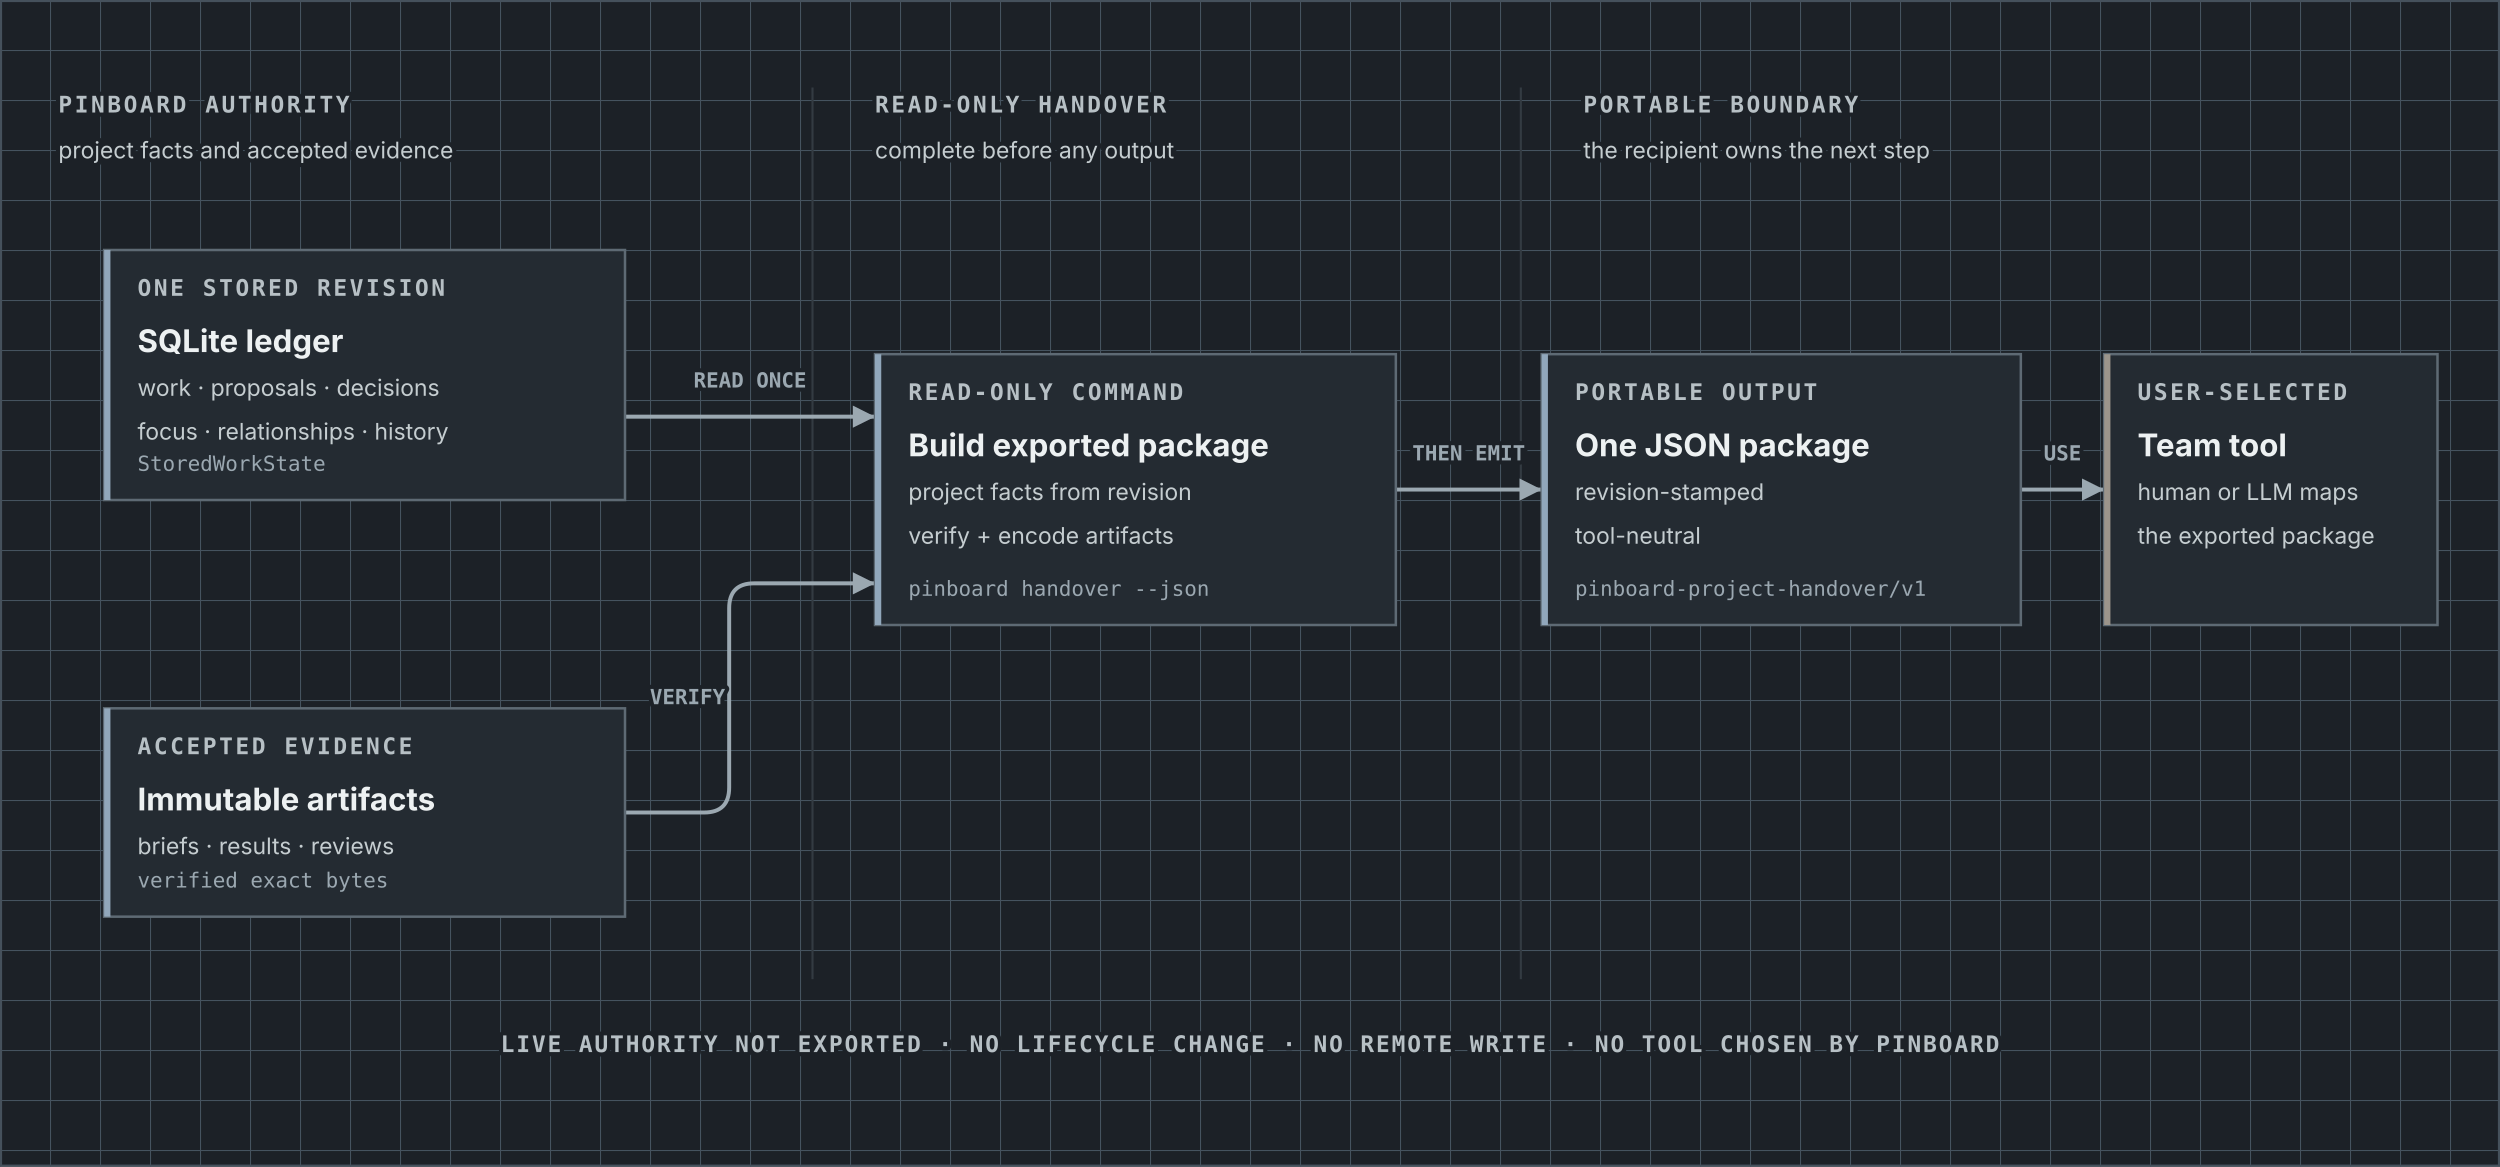
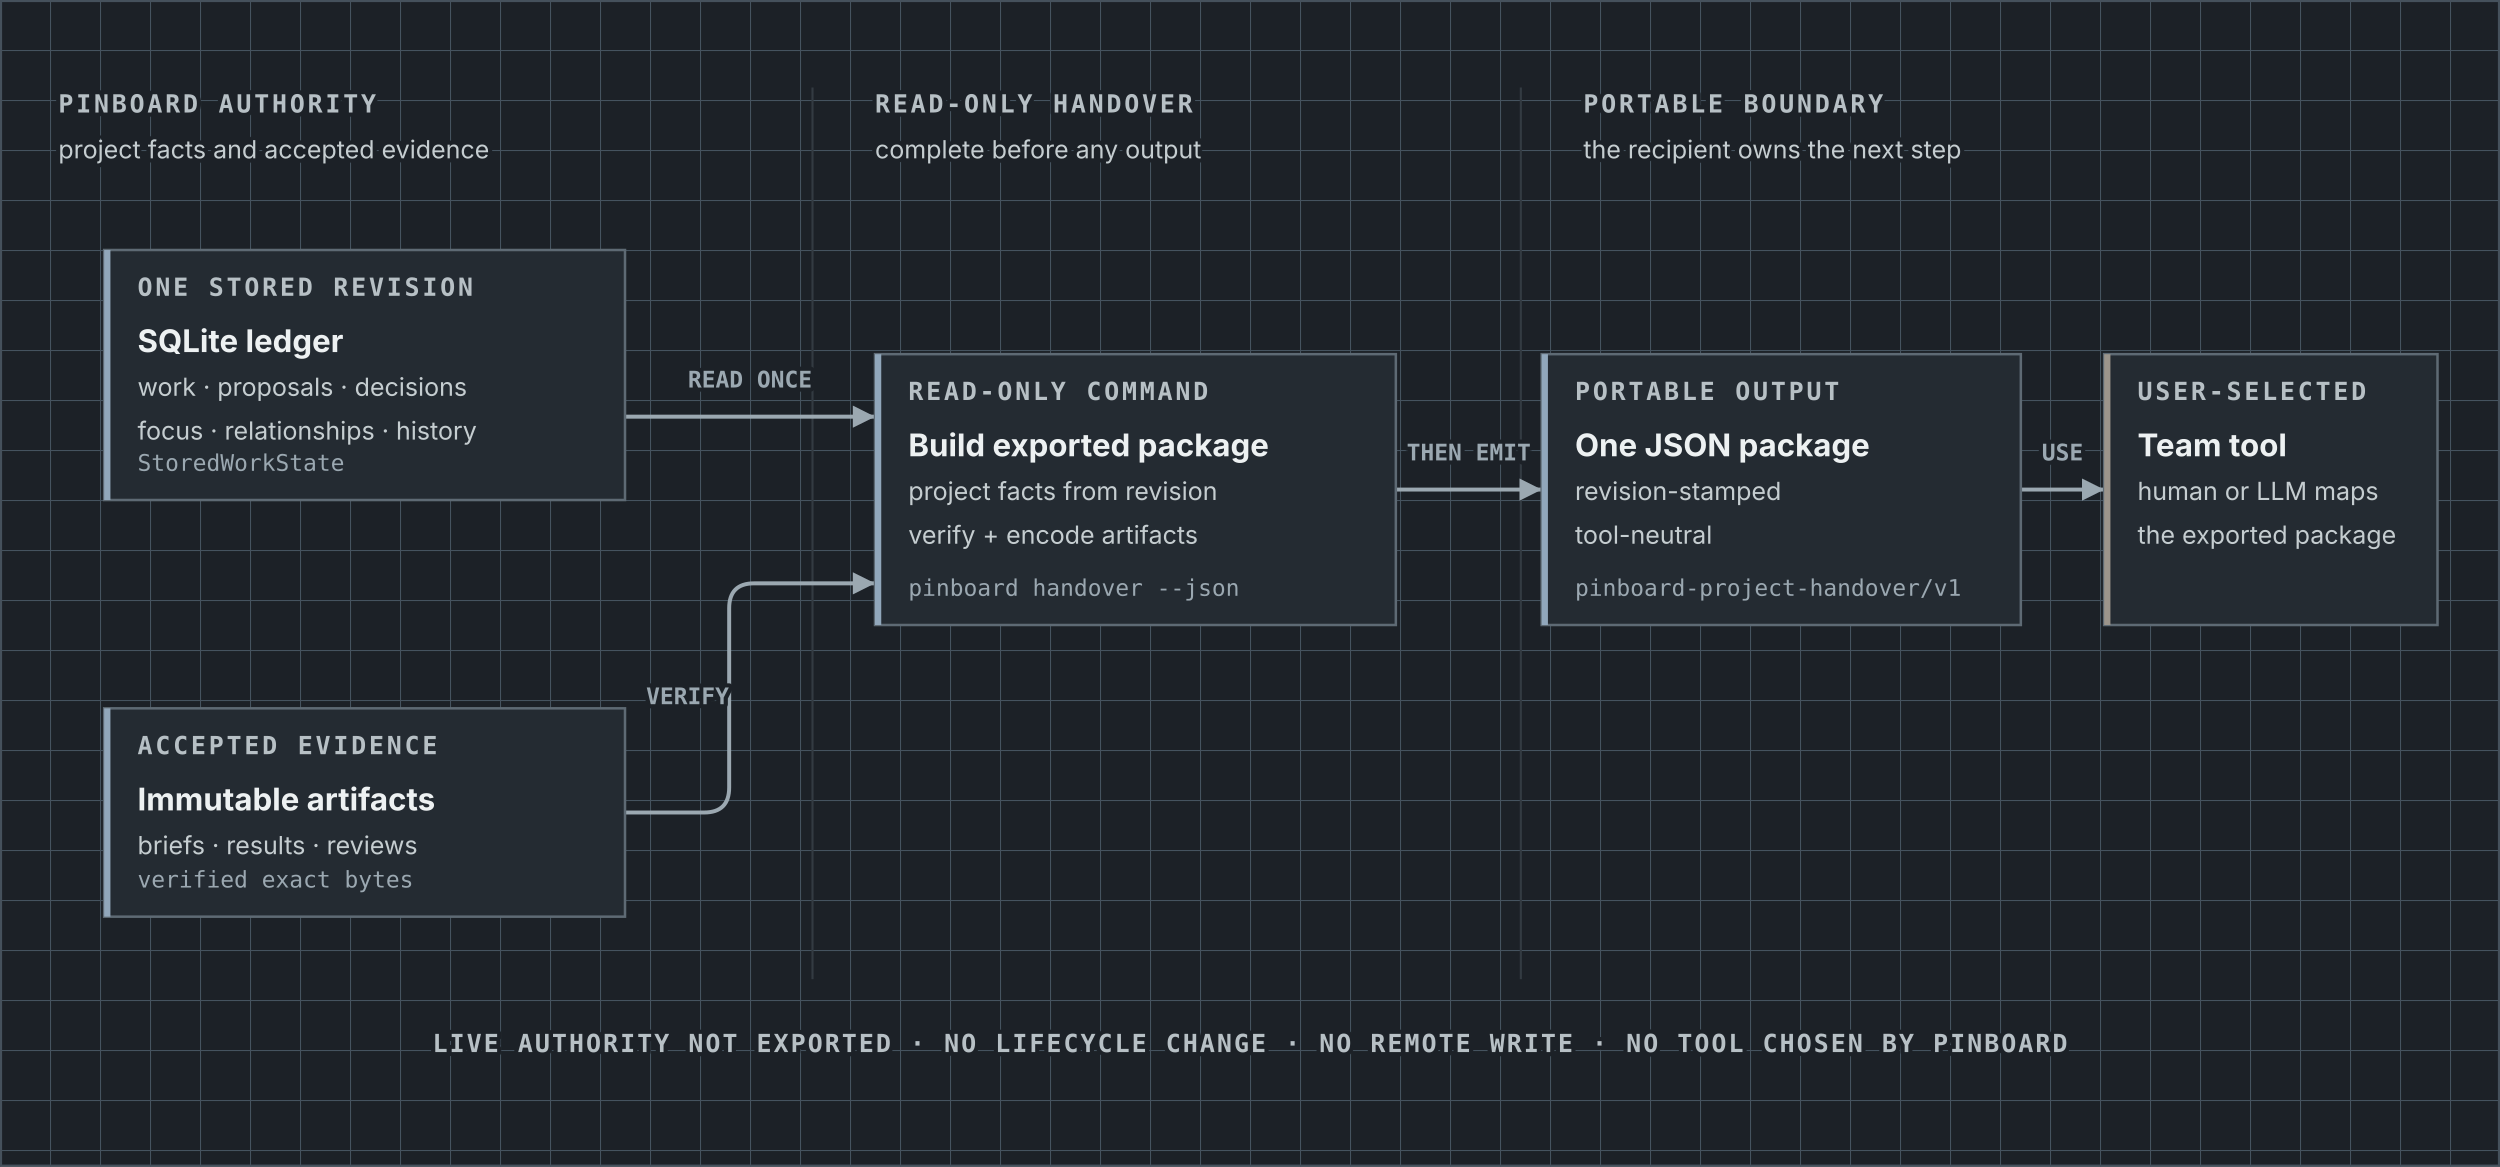
<svg xmlns="http://www.w3.org/2000/svg" role="img" aria-labelledby="title description" viewBox="0 0 1200 560">
  <defs>
    <pattern id="grid" width="24" height="24" patternUnits="userSpaceOnUse">
      <path d="M24 0H0V24" fill="none" stroke="#45535f" stroke-width="1" />
    </pattern>
    <marker id="arrow" viewBox="0 0 10 10" refX="9" refY="5" markerWidth="7" markerHeight="7" orient="auto">
      <path d="M1 1L9 5L1 9Z" fill="#9ba8b1" />
    </marker>
    <style>
      text { font-family: ui-sans-serif, system-ui, -apple-system, BlinkMacSystemFont, "Segoe UI", sans-serif; fill: #edf1f2; }
      .section-label, .box-label, .box-meta, .connector-label, .note-meta { font-family: ui-monospace, SFMono-Regular, Menlo, monospace; }
-       .section-label, .box-label { font-size: 11px; font-weight: 700; letter-spacing: 0.11em; fill: #b7c0c5; }
-       .section-subtitle { font-size: 11px; fill: #c5cdd0; }
+       .section-label, .box-label { font-size: 12px; font-weight: 700; letter-spacing: 0.11em; fill: #b7c0c5; }
+       .section-subtitle { font-size: 12px; fill: #c5cdd0; }
      .guide { stroke: #333b42; stroke-width: 1; }
      .connector { fill: none; stroke: #9ba8b1; stroke-width: 1.9; stroke-linecap: round; }
-       .connector-label { font-size: 10px; font-weight: 700; fill: #9ba8b1; }
+       .connector-label { font-size: 11px; font-weight: 700; fill: #9ba8b1; }
      .box { fill: #242b32; stroke: #5e6a74; stroke-width: 1.2; }
      .box-title { font-size: 15px; font-weight: 700; }
-       .box-body { font-size: 11px; fill: #c5cdd0; }
-       .box-meta { font-size: 10px; fill: #9ba8b1; }
+       .box-body { font-size: 12px; fill: #c5cdd0; }
+       .box-meta { font-size: 11px; fill: #9ba8b1; }
      .note { fill: #c5cdd0; }
      .note-meta { font-weight: 700; letter-spacing: 0.08em; fill: #b7c0c5; }
      .canvas-text { paint-order: stroke fill; stroke: #1c2127; stroke-width: 4px; stroke-linejoin: round; }
    </style>
  </defs>
  <rect width="1200" height="560" fill="#1c2127" />
  <rect width="1200" height="560" fill="url(#grid)" />
  <rect x="0.5" y="0.5" width="1199" height="559" fill="none" stroke="#45515c" />
  <line x1="390" y1="42" x2="390" y2="470" class="guide" />
  <line x1="730" y1="42" x2="730" y2="470" class="guide" />
  <path d="M300 200L420 200" class="connector" marker-end="url(#arrow)" />
  <path d="M300 390L338 390Q350 390 350 378L350 292Q350 280 362 280L420 280" class="connector" marker-end="url(#arrow)" />
  <path d="M670 235L740 235" class="connector" marker-end="url(#arrow)" />
  <path d="M970 235L1010 235" class="connector" marker-end="url(#arrow)" />
  <rect x="50" y="120" width="250" height="120" class="box" />
  <rect x="50" y="120" width="3" height="120" fill="#91a7bb" />
  <rect x="50" y="340" width="250" height="100" class="box" />
  <rect x="50" y="340" width="3" height="100" fill="#91a7bb" />
  <rect x="420" y="170" width="250" height="130" class="box" />
  <rect x="420" y="170" width="3" height="130" fill="#91a7bb" />
  <rect x="740" y="170" width="230" height="130" class="box" />
  <rect x="740" y="170" width="3" height="130" fill="#91a7bb" />
  <rect x="1010" y="170" width="160" height="130" class="box" />
  <rect x="1010" y="170" width="3" height="130" fill="#9b948b" />
  <text x="28" y="54" class="section-label canvas-text">PINBOARD AUTHORITY</text>
  <text x="28" y="76" class="section-subtitle canvas-text">project facts and accepted evidence</text>
  <text x="420" y="54" class="section-label canvas-text">READ-ONLY HANDOVER</text>
  <text x="420" y="76" class="section-subtitle canvas-text">complete before any output</text>
  <text x="760" y="54" class="section-label canvas-text">PORTABLE BOUNDARY</text>
  <text x="760" y="76" class="section-subtitle canvas-text">the recipient owns the next step</text>
  <text x="360" y="186" text-anchor="middle" class="connector-label canvas-text">READ ONCE</text>
  <text x="330" y="338" text-anchor="middle" class="connector-label canvas-text">VERIFY</text>
  <text x="705" y="221" text-anchor="middle" class="connector-label canvas-text">THEN EMIT</text>
  <text x="990" y="221" text-anchor="middle" class="connector-label canvas-text">USE</text>
  <text x="66" y="142" class="box-label">ONE STORED REVISION</text>
  <text x="66" y="169" class="box-title">SQLite ledger</text>
  <text x="66" y="190" class="box-body">work · proposals · decisions</text>
  <text x="66" y="211" class="box-body">focus · relationships · history</text>
  <text x="66" y="226" class="box-meta">StoredWorkState</text>
  <text x="66" y="362" class="box-label">ACCEPTED EVIDENCE</text>
  <text x="66" y="389" class="box-title">Immutable artifacts</text>
  <text x="66" y="410" class="box-body">briefs · results · reviews</text>
  <text x="66" y="426" class="box-meta">verified exact bytes</text>
  <text x="436" y="192" class="box-label">READ-ONLY COMMAND</text>
  <text x="436" y="219" class="box-title">Build exported package</text>
  <text x="436" y="240" class="box-body">project facts from revision</text>
  <text x="436" y="261" class="box-body">verify + encode artifacts</text>
  <text x="436" y="286" class="box-meta">pinboard handover --json</text>
  <text x="756" y="192" class="box-label">PORTABLE OUTPUT</text>
  <text x="756" y="219" class="box-title">One JSON package</text>
  <text x="756" y="240" class="box-body">revision-stamped</text>
  <text x="756" y="261" class="box-body">tool-neutral</text>
  <text x="756" y="286" class="box-meta">pinboard-project-handover/v1</text>
  <text x="1026" y="192" class="box-label">USER-SELECTED</text>
  <text x="1026" y="219" class="box-title">Team tool</text>
  <text x="1026" y="240" class="box-body">human or LLM maps</text>
  <text x="1026" y="261" class="box-body">the exported package</text>
-   <text x="600" y="505" text-anchor="middle" font-size="11" class="note-meta canvas-text">LIVE AUTHORITY NOT EXPORTED · NO LIFECYCLE CHANGE · NO REMOTE WRITE · NO TOOL CHOSEN BY PINBOARD</text>
+   <text x="600" y="505" text-anchor="middle" font-size="12" class="note-meta canvas-text">LIVE AUTHORITY NOT EXPORTED · NO LIFECYCLE CHANGE · NO REMOTE WRITE · NO TOOL CHOSEN BY PINBOARD</text>
</svg>
